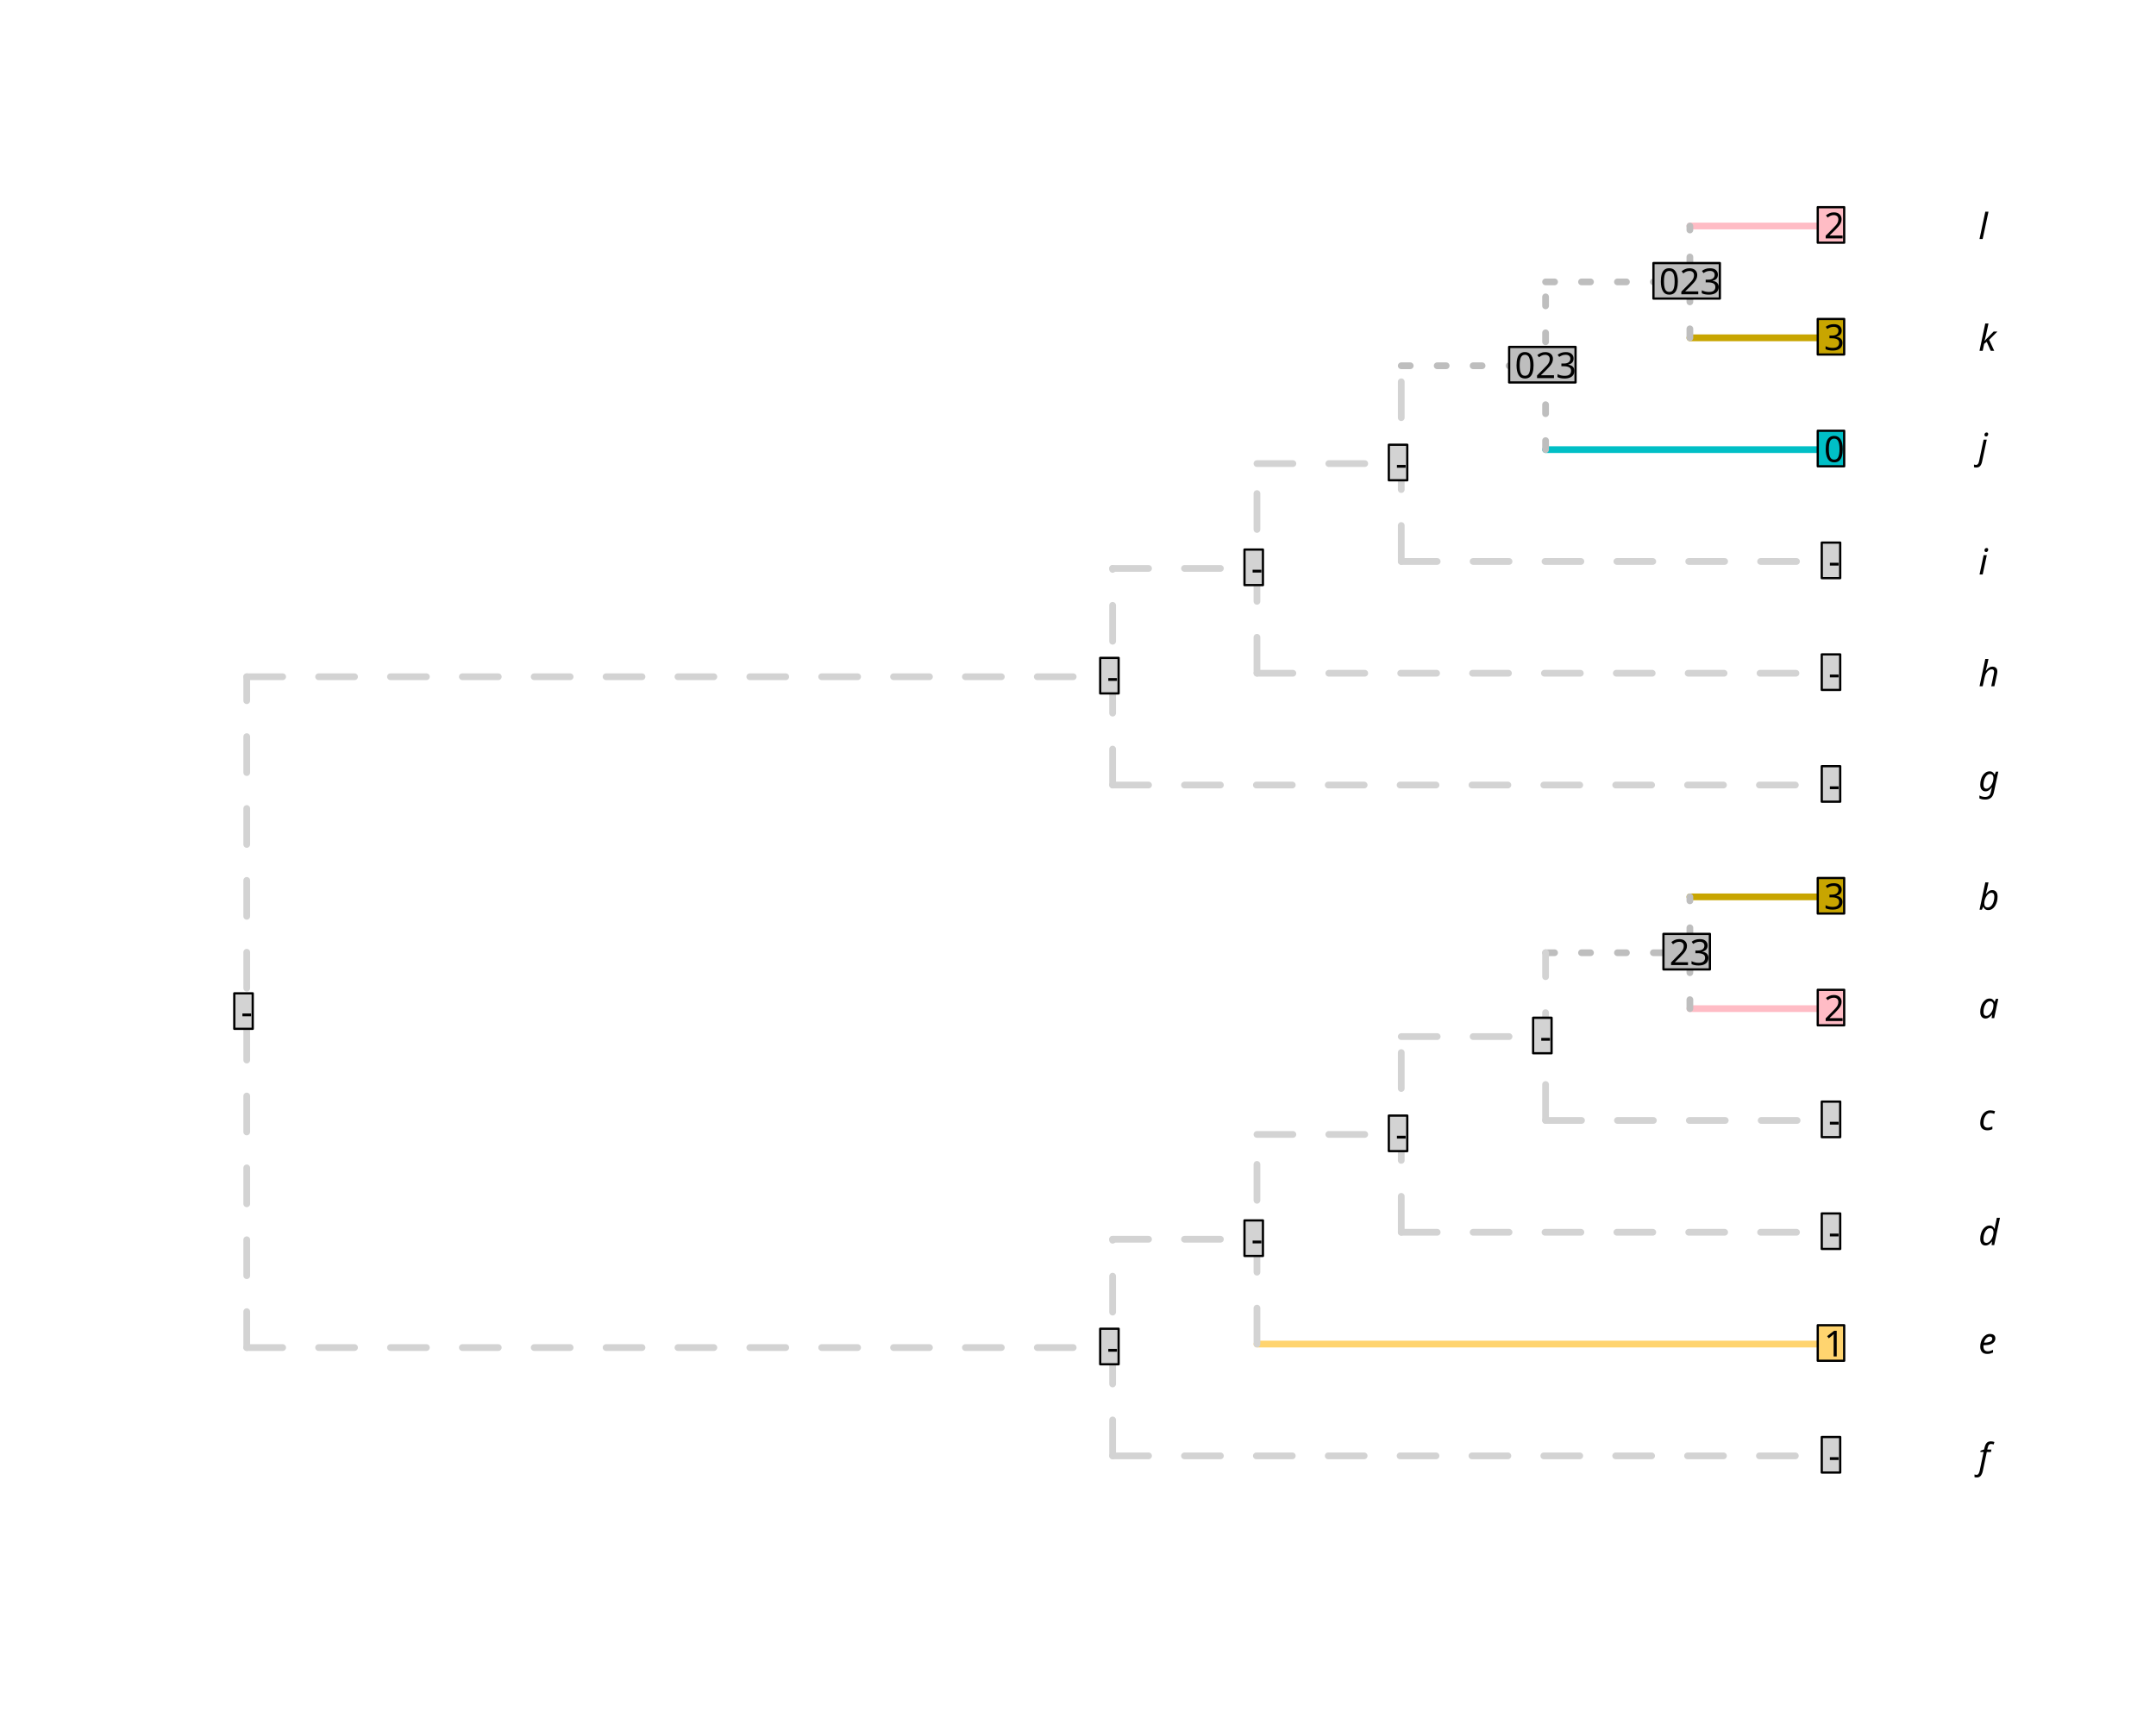
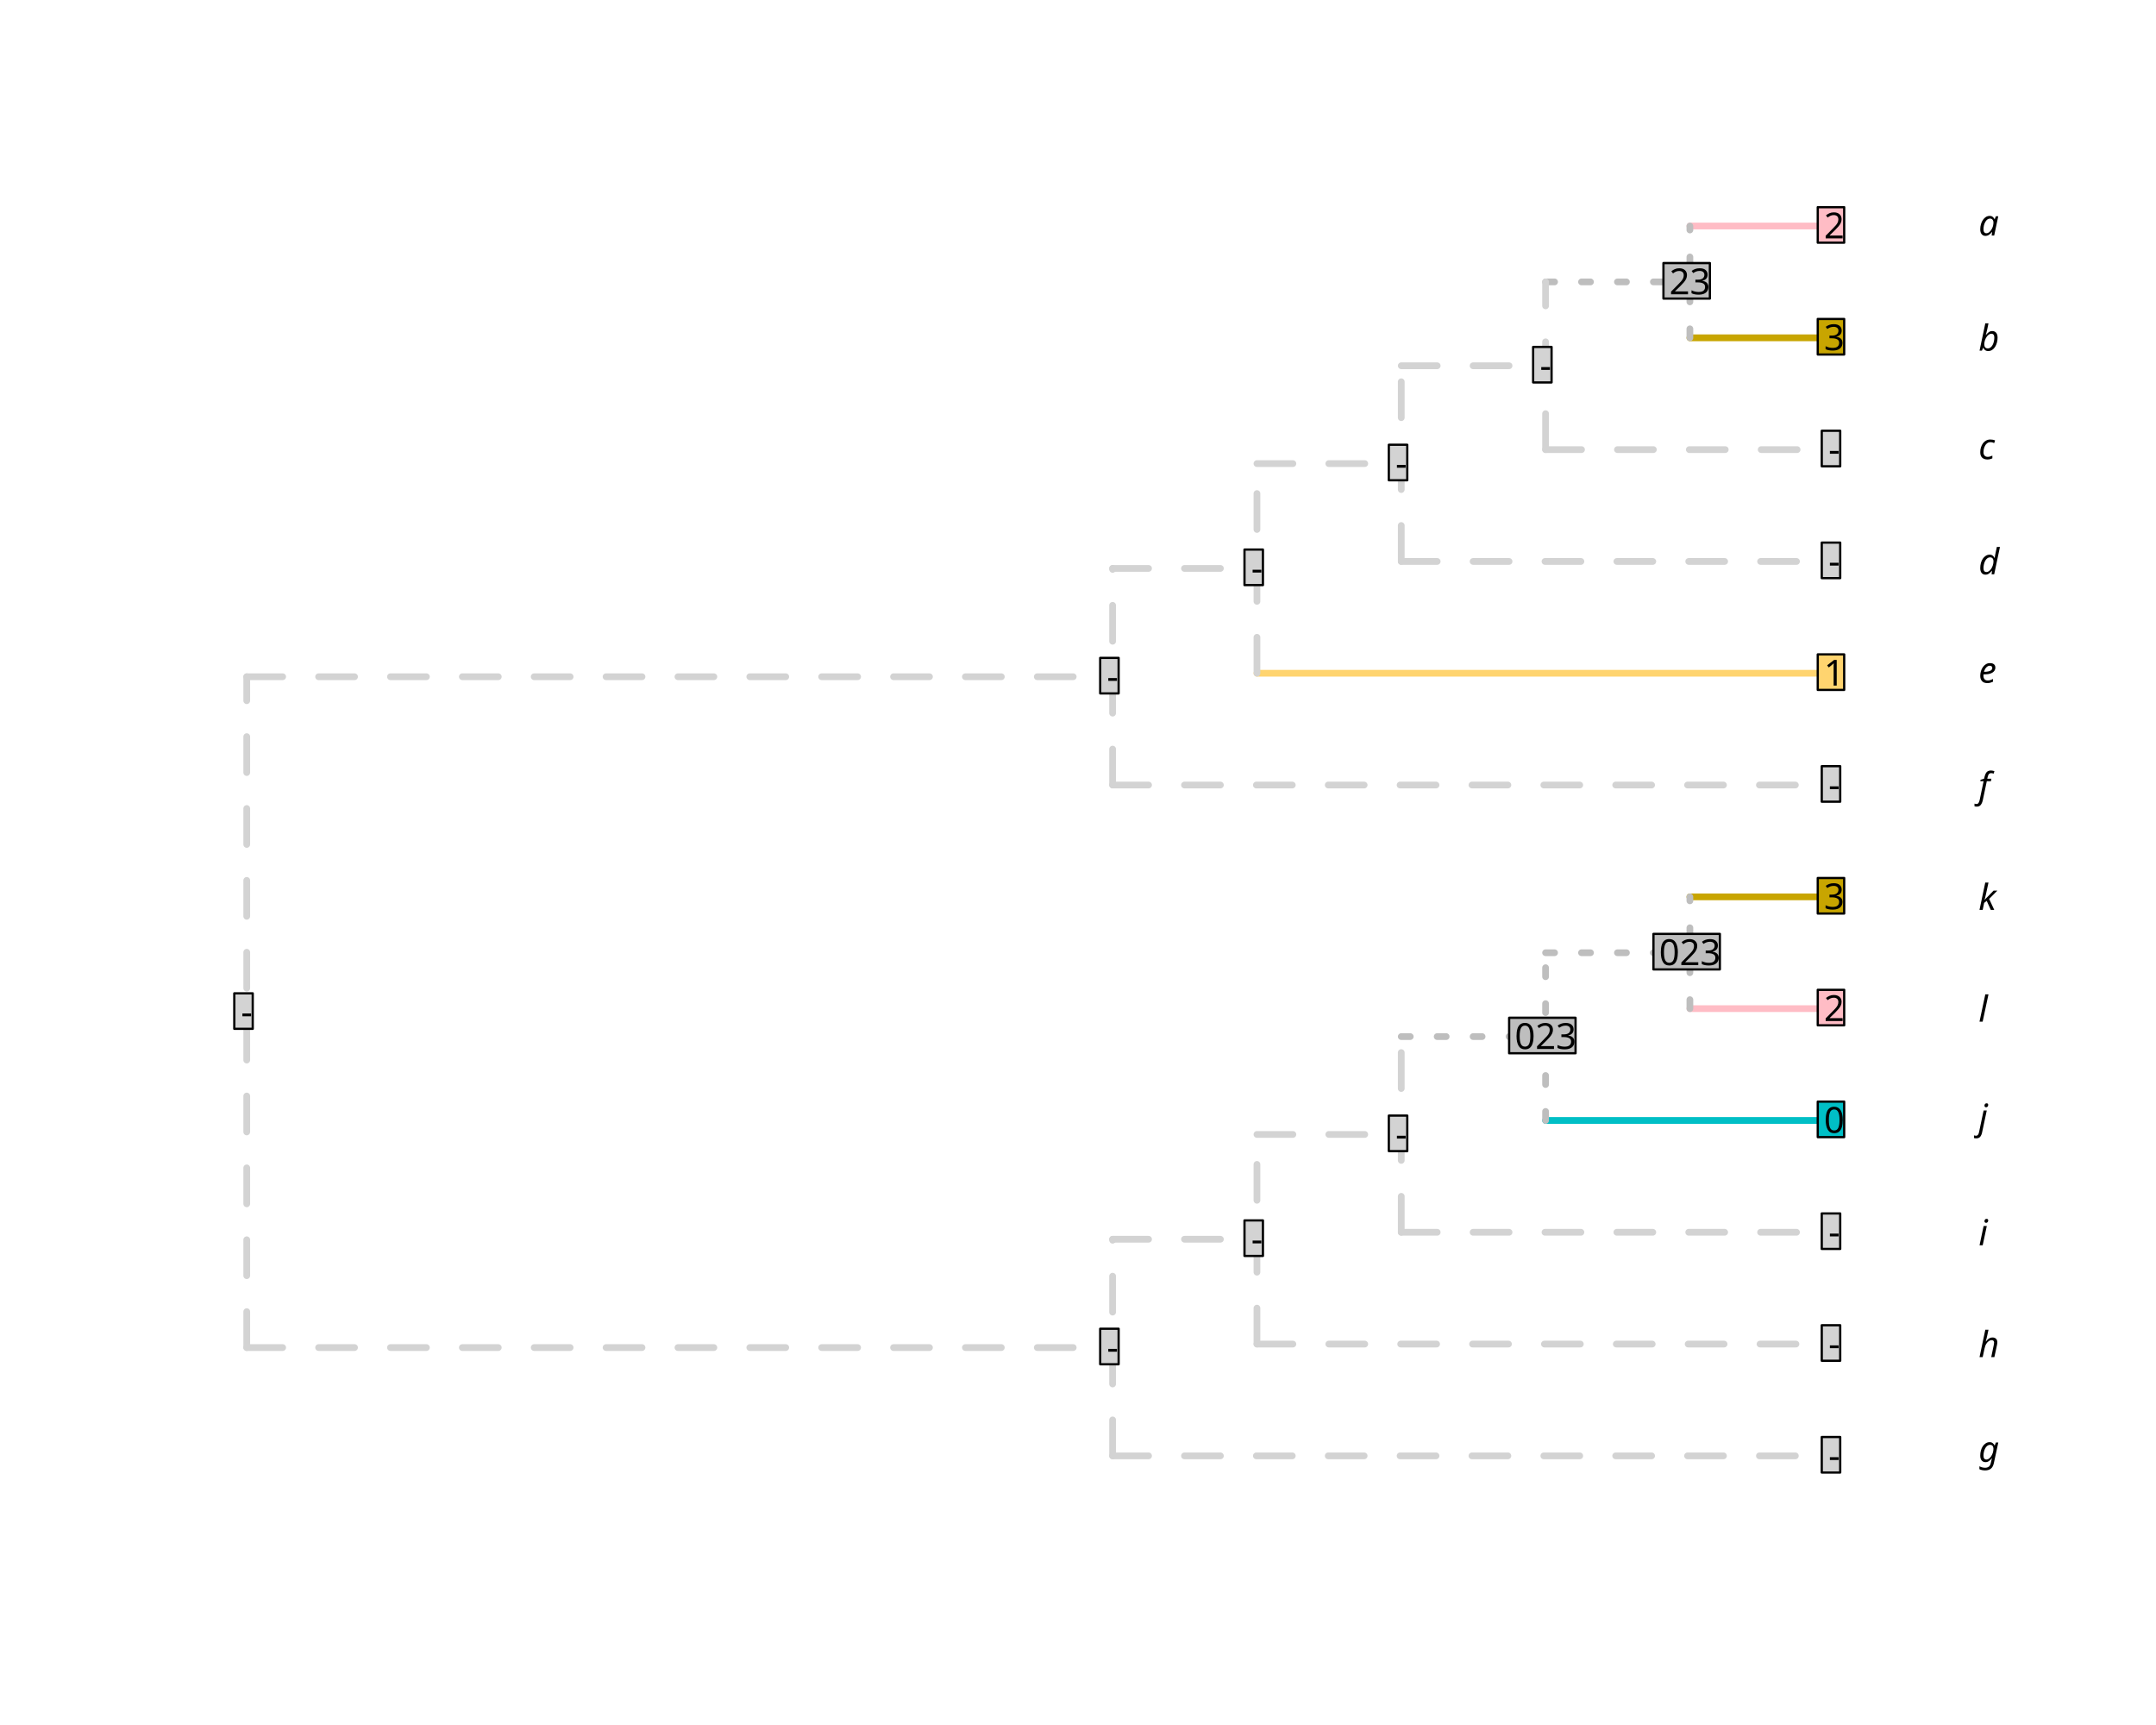
<svg xmlns="http://www.w3.org/2000/svg" class="svglite" data-engine-version="2.0" width="720.00pt" height="576.00pt" viewBox="0 0 720.00 576.00">
  <defs>
    <style type="text/css">
    .svglite line, .svglite polyline, .svglite polygon, .svglite path, .svglite rect, .svglite circle {
      fill: none;
      stroke: #000000;
      stroke-linecap: round;
      stroke-linejoin: round;
      stroke-miterlimit: 10.00;
    }
  </style>
  </defs>
  <rect width="100%" height="100%" style="stroke: none; fill: #FFFFFF;" />
  <defs>
    <clipPath id="cpMC4wMHw3MjAuMDB8MC4wMHw1NzYuMDA=">
      <rect x="0.00" y="0.00" width="720.00" height="576.00" />
    </clipPath>
  </defs>
  <g clip-path="url(#cpMC4wMHw3MjAuMDB8MC4wMHw1NzYuMDA=)">
</g>
  <defs>
    <clipPath id="cpNTkuMDR8Njg5Ljc2fDU5LjA0fDUwMi41Ng==">
      <rect x="59.04" y="59.04" width="630.72" height="443.52" />
    </clipPath>
  </defs>
  <g clip-path="url(#cpNTkuMDR8Njg5Ljc2fDU5LjA0fDUwMi41Ng==)">
    <line x1="82.40" y1="449.97" x2="371.56" y2="449.97" style="stroke-width: 2.25; stroke: #D3D3D3; stroke-dasharray: 12.00,12.00;" />
    <line x1="371.56" y1="486.13" x2="612.54" y2="486.13" style="stroke-width: 2.25; stroke: #D3D3D3; stroke-dasharray: 12.00,12.00;" />
    <line x1="371.56" y1="413.80" x2="419.76" y2="413.80" style="stroke-width: 2.25; stroke: #D3D3D3; stroke-dasharray: 12.00,12.00;" />
-     <line x1="419.76" y1="448.80" x2="612.54" y2="448.80" style="stroke-width: 2.25; stroke: #FFD46F;" />
+     <line x1="419.76" y1="448.80" x2="612.54" y2="448.80" style="stroke-width: 2.25; stroke: #D3D3D3; stroke-dasharray: 12.00,12.00;" />
    <line x1="419.76" y1="378.80" x2="467.95" y2="378.80" style="stroke-width: 2.25; stroke: #D3D3D3; stroke-dasharray: 12.00,12.00;" />
    <line x1="467.95" y1="411.47" x2="612.54" y2="411.47" style="stroke-width: 2.25; stroke: #D3D3D3; stroke-dasharray: 12.00,12.00;" />
-     <line x1="467.95" y1="346.13" x2="516.15" y2="346.13" style="stroke-width: 2.25; stroke: #D3D3D3; stroke-dasharray: 12.00,12.00;" />
-     <line x1="516.15" y1="374.13" x2="612.54" y2="374.13" style="stroke-width: 2.25; stroke: #D3D3D3; stroke-dasharray: 12.00,12.00;" />
+     <line x1="467.95" y1="346.13" x2="516.15" y2="346.13" style="stroke-width: 2.25; stroke: #BEBEBE; stroke-dasharray: 3.00,9.00;" />
+     <line x1="516.15" y1="374.13" x2="612.54" y2="374.13" style="stroke-width: 2.25; stroke: #00BFC6;" />
    <line x1="516.15" y1="318.13" x2="564.34" y2="318.13" style="stroke-width: 2.25; stroke: #BEBEBE; stroke-dasharray: 3.00,9.00;" />
    <line x1="564.34" y1="336.80" x2="612.54" y2="336.80" style="stroke-width: 2.25; stroke: #FFBCC5;" />
    <line x1="564.34" y1="299.47" x2="612.54" y2="299.47" style="stroke-width: 2.25; stroke: #C8A500;" />
    <line x1="82.40" y1="225.97" x2="371.56" y2="225.97" style="stroke-width: 2.25; stroke: #D3D3D3; stroke-dasharray: 12.00,12.00;" />
    <line x1="371.56" y1="262.13" x2="612.54" y2="262.13" style="stroke-width: 2.25; stroke: #D3D3D3; stroke-dasharray: 12.00,12.00;" />
    <line x1="371.56" y1="189.80" x2="419.76" y2="189.80" style="stroke-width: 2.25; stroke: #D3D3D3; stroke-dasharray: 12.00,12.00;" />
-     <line x1="419.76" y1="224.80" x2="612.54" y2="224.80" style="stroke-width: 2.25; stroke: #D3D3D3; stroke-dasharray: 12.00,12.00;" />
+     <line x1="419.76" y1="224.80" x2="612.54" y2="224.80" style="stroke-width: 2.25; stroke: #FFD46F;" />
    <line x1="419.76" y1="154.80" x2="467.95" y2="154.80" style="stroke-width: 2.25; stroke: #D3D3D3; stroke-dasharray: 12.00,12.00;" />
    <line x1="467.95" y1="187.47" x2="612.54" y2="187.47" style="stroke-width: 2.25; stroke: #D3D3D3; stroke-dasharray: 12.00,12.00;" />
-     <line x1="467.95" y1="122.13" x2="516.15" y2="122.13" style="stroke-width: 2.25; stroke: #BEBEBE; stroke-dasharray: 3.00,9.00;" />
-     <line x1="516.15" y1="150.13" x2="612.54" y2="150.13" style="stroke-width: 2.25; stroke: #00BFC6;" />
+     <line x1="467.95" y1="122.13" x2="516.15" y2="122.13" style="stroke-width: 2.25; stroke: #D3D3D3; stroke-dasharray: 12.00,12.00;" />
+     <line x1="516.15" y1="150.13" x2="612.54" y2="150.13" style="stroke-width: 2.25; stroke: #D3D3D3; stroke-dasharray: 12.00,12.00;" />
    <line x1="516.15" y1="94.13" x2="564.34" y2="94.13" style="stroke-width: 2.25; stroke: #BEBEBE; stroke-dasharray: 3.00,9.00;" />
    <line x1="564.34" y1="112.80" x2="612.54" y2="112.80" style="stroke-width: 2.25; stroke: #C8A500;" />
    <line x1="564.34" y1="75.47" x2="612.54" y2="75.47" style="stroke-width: 2.25; stroke: #FFBCC5;" />
    <line x1="82.40" y1="449.97" x2="82.40" y2="225.97" style="stroke-width: 2.25; stroke: #D3D3D3; stroke-dasharray: 12.00,12.00;" />
+     <line x1="371.56" y1="262.13" x2="371.56" y2="189.80" style="stroke-width: 2.25; stroke: #D3D3D3; stroke-dasharray: 12.00,12.00;" />
+     <line x1="419.76" y1="224.80" x2="419.76" y2="154.80" style="stroke-width: 2.25; stroke: #D3D3D3; stroke-dasharray: 12.00,12.00;" />
+     <line x1="467.95" y1="187.47" x2="467.95" y2="122.13" style="stroke-width: 2.25; stroke: #D3D3D3; stroke-dasharray: 12.00,12.00;" />
+     <line x1="516.15" y1="150.13" x2="516.15" y2="94.13" style="stroke-width: 2.25; stroke: #D3D3D3; stroke-dasharray: 12.00,12.00;" />
+     <line x1="564.34" y1="112.80" x2="564.34" y2="75.47" style="stroke-width: 2.25; stroke: #BEBEBE; stroke-dasharray: 3.00,9.00;" />
    <line x1="371.56" y1="486.13" x2="371.56" y2="413.80" style="stroke-width: 2.25; stroke: #D3D3D3; stroke-dasharray: 12.00,12.00;" />
    <line x1="419.76" y1="448.80" x2="419.76" y2="378.80" style="stroke-width: 2.25; stroke: #D3D3D3; stroke-dasharray: 12.00,12.00;" />
    <line x1="467.95" y1="411.47" x2="467.95" y2="346.13" style="stroke-width: 2.25; stroke: #D3D3D3; stroke-dasharray: 12.00,12.00;" />
-     <line x1="516.15" y1="374.13" x2="516.15" y2="318.13" style="stroke-width: 2.25; stroke: #D3D3D3; stroke-dasharray: 12.00,12.00;" />
+     <line x1="516.15" y1="374.13" x2="516.15" y2="318.13" style="stroke-width: 2.25; stroke: #BEBEBE; stroke-dasharray: 3.00,9.00;" />
    <line x1="564.34" y1="336.80" x2="564.34" y2="299.47" style="stroke-width: 2.25; stroke: #BEBEBE; stroke-dasharray: 3.00,9.00;" />
-     <line x1="371.56" y1="262.13" x2="371.56" y2="189.80" style="stroke-width: 2.25; stroke: #D3D3D3; stroke-dasharray: 12.00,12.00;" />
-     <line x1="419.76" y1="224.80" x2="419.76" y2="154.80" style="stroke-width: 2.25; stroke: #D3D3D3; stroke-dasharray: 12.00,12.00;" />
-     <line x1="467.95" y1="187.47" x2="467.95" y2="122.13" style="stroke-width: 2.25; stroke: #D3D3D3; stroke-dasharray: 12.00,12.00;" />
-     <line x1="516.15" y1="150.13" x2="516.15" y2="94.13" style="stroke-width: 2.25; stroke: #BEBEBE; stroke-dasharray: 3.00,9.00;" />
-     <line x1="564.34" y1="112.80" x2="564.34" y2="75.47" style="stroke-width: 2.25; stroke: #BEBEBE; stroke-dasharray: 3.00,9.00;" />
-     <text x="660.73" y="339.97" style="font-size: 12.00px; font-style: italic; font-family: sans;" textLength="6.67px" lengthAdjust="spacingAndGlyphs">a</text>
-     <text x="660.73" y="303.76" style="font-size: 12.00px; font-style: italic; font-family: sans;" textLength="6.67px" lengthAdjust="spacingAndGlyphs">b</text>
-     <text x="660.73" y="377.30" style="font-size: 12.00px; font-style: italic; font-family: sans;" textLength="6.00px" lengthAdjust="spacingAndGlyphs">c</text>
-     <text x="660.73" y="415.76" style="font-size: 12.00px; font-style: italic; font-family: sans;" textLength="6.67px" lengthAdjust="spacingAndGlyphs">d</text>
-     <text x="660.73" y="451.97" style="font-size: 12.00px; font-style: italic; font-family: sans;" textLength="6.67px" lengthAdjust="spacingAndGlyphs">e</text>
-     <text x="660.73" y="490.47" style="font-size: 12.00px; font-style: italic; font-family: sans;" textLength="3.33px" lengthAdjust="spacingAndGlyphs">f</text>
-     <text x="660.73" y="264.11" style="font-size: 12.00px; font-style: italic; font-family: sans;" textLength="6.67px" lengthAdjust="spacingAndGlyphs">g</text>
-     <text x="660.73" y="229.15" style="font-size: 12.00px; font-style: italic; font-family: sans;" textLength="6.67px" lengthAdjust="spacingAndGlyphs">h</text>
-     <text x="660.73" y="191.82" style="font-size: 12.00px; font-style: italic; font-family: sans;" textLength="2.66px" lengthAdjust="spacingAndGlyphs">i</text>
-     <text x="660.73" y="153.24" style="font-size: 12.00px; font-style: italic; font-family: sans;" textLength="2.66px" lengthAdjust="spacingAndGlyphs">j</text>
-     <text x="660.73" y="117.15" style="font-size: 12.00px; font-style: italic; font-family: sans;" textLength="6.00px" lengthAdjust="spacingAndGlyphs">k</text>
-     <text x="660.73" y="79.82" style="font-size: 12.00px; font-style: italic; font-family: sans;" textLength="2.66px" lengthAdjust="spacingAndGlyphs">l</text>
+     <text x="660.73" y="78.64" style="font-size: 12.00px; font-style: italic; font-family: sans;" textLength="6.67px" lengthAdjust="spacingAndGlyphs">a</text>
+     <text x="660.73" y="117.09" style="font-size: 12.00px; font-style: italic; font-family: sans;" textLength="6.67px" lengthAdjust="spacingAndGlyphs">b</text>
+     <text x="660.73" y="153.30" style="font-size: 12.00px; font-style: italic; font-family: sans;" textLength="6.00px" lengthAdjust="spacingAndGlyphs">c</text>
+     <text x="660.73" y="191.76" style="font-size: 12.00px; font-style: italic; font-family: sans;" textLength="6.67px" lengthAdjust="spacingAndGlyphs">d</text>
+     <text x="660.73" y="227.97" style="font-size: 12.00px; font-style: italic; font-family: sans;" textLength="6.67px" lengthAdjust="spacingAndGlyphs">e</text>
+     <text x="660.73" y="266.47" style="font-size: 12.00px; font-style: italic; font-family: sans;" textLength="3.33px" lengthAdjust="spacingAndGlyphs">f</text>
+     <text x="660.73" y="488.11" style="font-size: 12.00px; font-style: italic; font-family: sans;" textLength="6.67px" lengthAdjust="spacingAndGlyphs">g</text>
+     <text x="660.73" y="453.15" style="font-size: 12.00px; font-style: italic; font-family: sans;" textLength="6.67px" lengthAdjust="spacingAndGlyphs">h</text>
+     <text x="660.73" y="415.82" style="font-size: 12.00px; font-style: italic; font-family: sans;" textLength="2.66px" lengthAdjust="spacingAndGlyphs">i</text>
+     <text x="660.73" y="377.24" style="font-size: 12.00px; font-style: italic; font-family: sans;" textLength="2.66px" lengthAdjust="spacingAndGlyphs">j</text>
+     <text x="660.73" y="303.82" style="font-size: 12.00px; font-style: italic; font-family: sans;" textLength="6.00px" lengthAdjust="spacingAndGlyphs">k</text>
+     <text x="660.73" y="341.15" style="font-size: 12.00px; font-style: italic; font-family: sans;" textLength="2.66px" lengthAdjust="spacingAndGlyphs">l</text>
+     <rect x="607.04" y="69.18" width="8.83" height="11.86" style="stroke-width: 0.75; fill: #FFBCC5;" />
+     <rect x="607.04" y="106.51" width="8.83" height="11.86" style="stroke-width: 0.75; fill: #C8A500;" />
+     <rect x="608.38" y="143.84" width="6.16" height="11.86" style="stroke-width: 0.75; fill: #D3D3D3;" />
+     <rect x="608.38" y="181.18" width="6.16" height="11.86" style="stroke-width: 0.75; fill: #D3D3D3;" />
+     <rect x="607.04" y="218.51" width="8.83" height="11.86" style="stroke-width: 0.75; fill: #FFD46F;" />
+     <rect x="608.38" y="255.84" width="6.16" height="11.86" style="stroke-width: 0.75; fill: #D3D3D3;" />
+     <rect x="608.38" y="479.84" width="6.16" height="11.86" style="stroke-width: 0.75; fill: #D3D3D3;" />
+     <rect x="608.38" y="442.51" width="6.16" height="11.86" style="stroke-width: 0.75; fill: #D3D3D3;" />
+     <rect x="608.38" y="405.18" width="6.16" height="11.86" style="stroke-width: 0.75; fill: #D3D3D3;" />
+     <rect x="607.04" y="367.84" width="8.83" height="11.86" style="stroke-width: 0.75; fill: #00BFC6;" />
+     <rect x="607.04" y="293.18" width="8.83" height="11.86" style="stroke-width: 0.75; fill: #C8A500;" />
    <rect x="607.04" y="330.51" width="8.83" height="11.86" style="stroke-width: 0.75; fill: #FFBCC5;" />
-     <rect x="607.04" y="293.18" width="8.83" height="11.86" style="stroke-width: 0.75; fill: #C8A500;" />
-     <rect x="608.38" y="367.84" width="6.16" height="11.86" style="stroke-width: 0.75; fill: #D3D3D3;" />
-     <rect x="608.38" y="405.18" width="6.16" height="11.86" style="stroke-width: 0.75; fill: #D3D3D3;" />
-     <rect x="607.04" y="442.51" width="8.83" height="11.86" style="stroke-width: 0.75; fill: #FFD46F;" />
-     <rect x="608.38" y="479.84" width="6.16" height="11.86" style="stroke-width: 0.75; fill: #D3D3D3;" />
-     <rect x="608.38" y="255.84" width="6.16" height="11.86" style="stroke-width: 0.75; fill: #D3D3D3;" />
-     <rect x="608.38" y="218.51" width="6.16" height="11.86" style="stroke-width: 0.75; fill: #D3D3D3;" />
-     <rect x="608.38" y="181.18" width="6.16" height="11.86" style="stroke-width: 0.75; fill: #D3D3D3;" />
-     <rect x="607.04" y="143.84" width="8.83" height="11.86" style="stroke-width: 0.75; fill: #00BFC6;" />
-     <rect x="607.04" y="106.51" width="8.83" height="11.86" style="stroke-width: 0.75; fill: #C8A500;" />
-     <rect x="607.04" y="69.18" width="8.83" height="11.86" style="stroke-width: 0.75; fill: #FFBCC5;" />
    <rect x="78.24" y="331.68" width="6.16" height="11.86" style="stroke-width: 0.75; fill: #D3D3D3;" />
+     <rect x="367.41" y="219.68" width="6.16" height="11.86" style="stroke-width: 0.75; fill: #D3D3D3;" />
+     <rect x="415.60" y="183.51" width="6.16" height="11.86" style="stroke-width: 0.75; fill: #D3D3D3;" />
+     <rect x="463.80" y="148.51" width="6.16" height="11.86" style="stroke-width: 0.75; fill: #D3D3D3;" />
+     <rect x="511.99" y="115.84" width="6.16" height="11.86" style="stroke-width: 0.75; fill: #D3D3D3;" />
+     <rect x="555.51" y="87.84" width="15.51" height="11.86" style="stroke-width: 0.75; fill: #BEBEBE;" />
    <rect x="367.41" y="443.68" width="6.16" height="11.86" style="stroke-width: 0.75; fill: #D3D3D3;" />
    <rect x="415.60" y="407.51" width="6.16" height="11.86" style="stroke-width: 0.75; fill: #D3D3D3;" />
    <rect x="463.80" y="372.51" width="6.16" height="11.86" style="stroke-width: 0.75; fill: #D3D3D3;" />
-     <rect x="511.99" y="339.84" width="6.16" height="11.86" style="stroke-width: 0.75; fill: #D3D3D3;" />
-     <rect x="555.51" y="311.84" width="15.51" height="11.86" style="stroke-width: 0.75; fill: #BEBEBE;" />
-     <rect x="367.41" y="219.68" width="6.16" height="11.86" style="stroke-width: 0.75; fill: #D3D3D3;" />
-     <rect x="415.60" y="183.51" width="6.16" height="11.86" style="stroke-width: 0.75; fill: #D3D3D3;" />
-     <rect x="463.80" y="148.51" width="6.16" height="11.86" style="stroke-width: 0.75; fill: #D3D3D3;" />
-     <rect x="503.98" y="115.84" width="22.18" height="11.86" style="stroke-width: 0.75; fill: #BEBEBE;" />
-     <rect x="552.17" y="87.84" width="22.18" height="11.86" style="stroke-width: 0.75; fill: #BEBEBE;" />
+     <rect x="503.98" y="339.84" width="22.18" height="11.86" style="stroke-width: 0.75; fill: #BEBEBE;" />
+     <rect x="552.17" y="311.84" width="22.18" height="11.86" style="stroke-width: 0.75; fill: #BEBEBE;" />
+     <text x="612.54" y="79.60" text-anchor="middle" style="font-size: 12.00px; font-family: sans;" textLength="6.67px" lengthAdjust="spacingAndGlyphs">2</text>
+     <text x="612.54" y="116.93" text-anchor="middle" style="font-size: 12.00px; font-family: sans;" textLength="6.67px" lengthAdjust="spacingAndGlyphs">3</text>
+     <text x="612.54" y="154.26" text-anchor="middle" style="font-size: 12.00px; font-family: sans;" textLength="4.00px" lengthAdjust="spacingAndGlyphs">-</text>
+     <text x="612.54" y="191.60" text-anchor="middle" style="font-size: 12.00px; font-family: sans;" textLength="4.00px" lengthAdjust="spacingAndGlyphs">-</text>
+     <text x="612.54" y="228.93" text-anchor="middle" style="font-size: 12.00px; font-family: sans;" textLength="6.67px" lengthAdjust="spacingAndGlyphs">1</text>
+     <text x="612.54" y="266.26" text-anchor="middle" style="font-size: 12.00px; font-family: sans;" textLength="4.00px" lengthAdjust="spacingAndGlyphs">-</text>
+     <text x="612.54" y="490.26" text-anchor="middle" style="font-size: 12.00px; font-family: sans;" textLength="4.00px" lengthAdjust="spacingAndGlyphs">-</text>
+     <text x="612.54" y="452.93" text-anchor="middle" style="font-size: 12.00px; font-family: sans;" textLength="4.00px" lengthAdjust="spacingAndGlyphs">-</text>
+     <text x="612.54" y="415.60" text-anchor="middle" style="font-size: 12.00px; font-family: sans;" textLength="4.00px" lengthAdjust="spacingAndGlyphs">-</text>
+     <text x="612.54" y="378.26" text-anchor="middle" style="font-size: 12.00px; font-family: sans;" textLength="6.67px" lengthAdjust="spacingAndGlyphs">0</text>
+     <text x="612.54" y="303.60" text-anchor="middle" style="font-size: 12.00px; font-family: sans;" textLength="6.67px" lengthAdjust="spacingAndGlyphs">3</text>
    <text x="612.54" y="340.93" text-anchor="middle" style="font-size: 12.00px; font-family: sans;" textLength="6.67px" lengthAdjust="spacingAndGlyphs">2</text>
-     <text x="612.54" y="303.60" text-anchor="middle" style="font-size: 12.00px; font-family: sans;" textLength="6.67px" lengthAdjust="spacingAndGlyphs">3</text>
-     <text x="612.54" y="378.26" text-anchor="middle" style="font-size: 12.00px; font-family: sans;" textLength="4.00px" lengthAdjust="spacingAndGlyphs">-</text>
-     <text x="612.54" y="415.60" text-anchor="middle" style="font-size: 12.00px; font-family: sans;" textLength="4.00px" lengthAdjust="spacingAndGlyphs">-</text>
-     <text x="612.54" y="452.93" text-anchor="middle" style="font-size: 12.00px; font-family: sans;" textLength="6.67px" lengthAdjust="spacingAndGlyphs">1</text>
-     <text x="612.54" y="490.26" text-anchor="middle" style="font-size: 12.00px; font-family: sans;" textLength="4.00px" lengthAdjust="spacingAndGlyphs">-</text>
-     <text x="612.54" y="266.26" text-anchor="middle" style="font-size: 12.00px; font-family: sans;" textLength="4.00px" lengthAdjust="spacingAndGlyphs">-</text>
-     <text x="612.54" y="228.93" text-anchor="middle" style="font-size: 12.00px; font-family: sans;" textLength="4.00px" lengthAdjust="spacingAndGlyphs">-</text>
-     <text x="612.54" y="191.60" text-anchor="middle" style="font-size: 12.00px; font-family: sans;" textLength="4.00px" lengthAdjust="spacingAndGlyphs">-</text>
-     <text x="612.54" y="154.26" text-anchor="middle" style="font-size: 12.00px; font-family: sans;" textLength="6.67px" lengthAdjust="spacingAndGlyphs">0</text>
-     <text x="612.54" y="116.93" text-anchor="middle" style="font-size: 12.00px; font-family: sans;" textLength="6.67px" lengthAdjust="spacingAndGlyphs">3</text>
-     <text x="612.54" y="79.60" text-anchor="middle" style="font-size: 12.00px; font-family: sans;" textLength="6.67px" lengthAdjust="spacingAndGlyphs">2</text>
    <text x="82.40" y="342.10" text-anchor="middle" style="font-size: 12.00px; font-family: sans;" textLength="4.00px" lengthAdjust="spacingAndGlyphs">-</text>
+     <text x="371.56" y="230.10" text-anchor="middle" style="font-size: 12.00px; font-family: sans;" textLength="4.00px" lengthAdjust="spacingAndGlyphs">-</text>
+     <text x="419.76" y="193.93" text-anchor="middle" style="font-size: 12.00px; font-family: sans;" textLength="4.00px" lengthAdjust="spacingAndGlyphs">-</text>
+     <text x="467.95" y="158.93" text-anchor="middle" style="font-size: 12.00px; font-family: sans;" textLength="4.00px" lengthAdjust="spacingAndGlyphs">-</text>
+     <text x="516.15" y="126.26" text-anchor="middle" style="font-size: 12.00px; font-family: sans;" textLength="4.00px" lengthAdjust="spacingAndGlyphs">-</text>
+     <text x="564.34" y="98.26" text-anchor="middle" style="font-size: 12.00px; font-family: sans;" textLength="13.35px" lengthAdjust="spacingAndGlyphs">23</text>
    <text x="371.56" y="454.10" text-anchor="middle" style="font-size: 12.00px; font-family: sans;" textLength="4.00px" lengthAdjust="spacingAndGlyphs">-</text>
    <text x="419.76" y="417.93" text-anchor="middle" style="font-size: 12.00px; font-family: sans;" textLength="4.00px" lengthAdjust="spacingAndGlyphs">-</text>
    <text x="467.95" y="382.93" text-anchor="middle" style="font-size: 12.00px; font-family: sans;" textLength="4.00px" lengthAdjust="spacingAndGlyphs">-</text>
-     <text x="516.15" y="350.26" text-anchor="middle" style="font-size: 12.00px; font-family: sans;" textLength="4.00px" lengthAdjust="spacingAndGlyphs">-</text>
-     <text x="564.34" y="322.26" text-anchor="middle" style="font-size: 12.00px; font-family: sans;" textLength="13.35px" lengthAdjust="spacingAndGlyphs">23</text>
-     <text x="371.56" y="230.10" text-anchor="middle" style="font-size: 12.00px; font-family: sans;" textLength="4.00px" lengthAdjust="spacingAndGlyphs">-</text>
-     <text x="419.76" y="193.93" text-anchor="middle" style="font-size: 12.00px; font-family: sans;" textLength="4.00px" lengthAdjust="spacingAndGlyphs">-</text>
-     <text x="467.95" y="158.93" text-anchor="middle" style="font-size: 12.00px; font-family: sans;" textLength="4.00px" lengthAdjust="spacingAndGlyphs">-</text>
-     <text x="516.15" y="126.26" text-anchor="middle" style="font-size: 12.00px; font-family: sans;" textLength="20.02px" lengthAdjust="spacingAndGlyphs">023</text>
-     <text x="564.34" y="98.26" text-anchor="middle" style="font-size: 12.00px; font-family: sans;" textLength="20.02px" lengthAdjust="spacingAndGlyphs">023</text>
+     <text x="516.15" y="350.26" text-anchor="middle" style="font-size: 12.00px; font-family: sans;" textLength="20.02px" lengthAdjust="spacingAndGlyphs">023</text>
+     <text x="564.34" y="322.26" text-anchor="middle" style="font-size: 12.00px; font-family: sans;" textLength="20.02px" lengthAdjust="spacingAndGlyphs">023</text>
  </g>
</svg>
